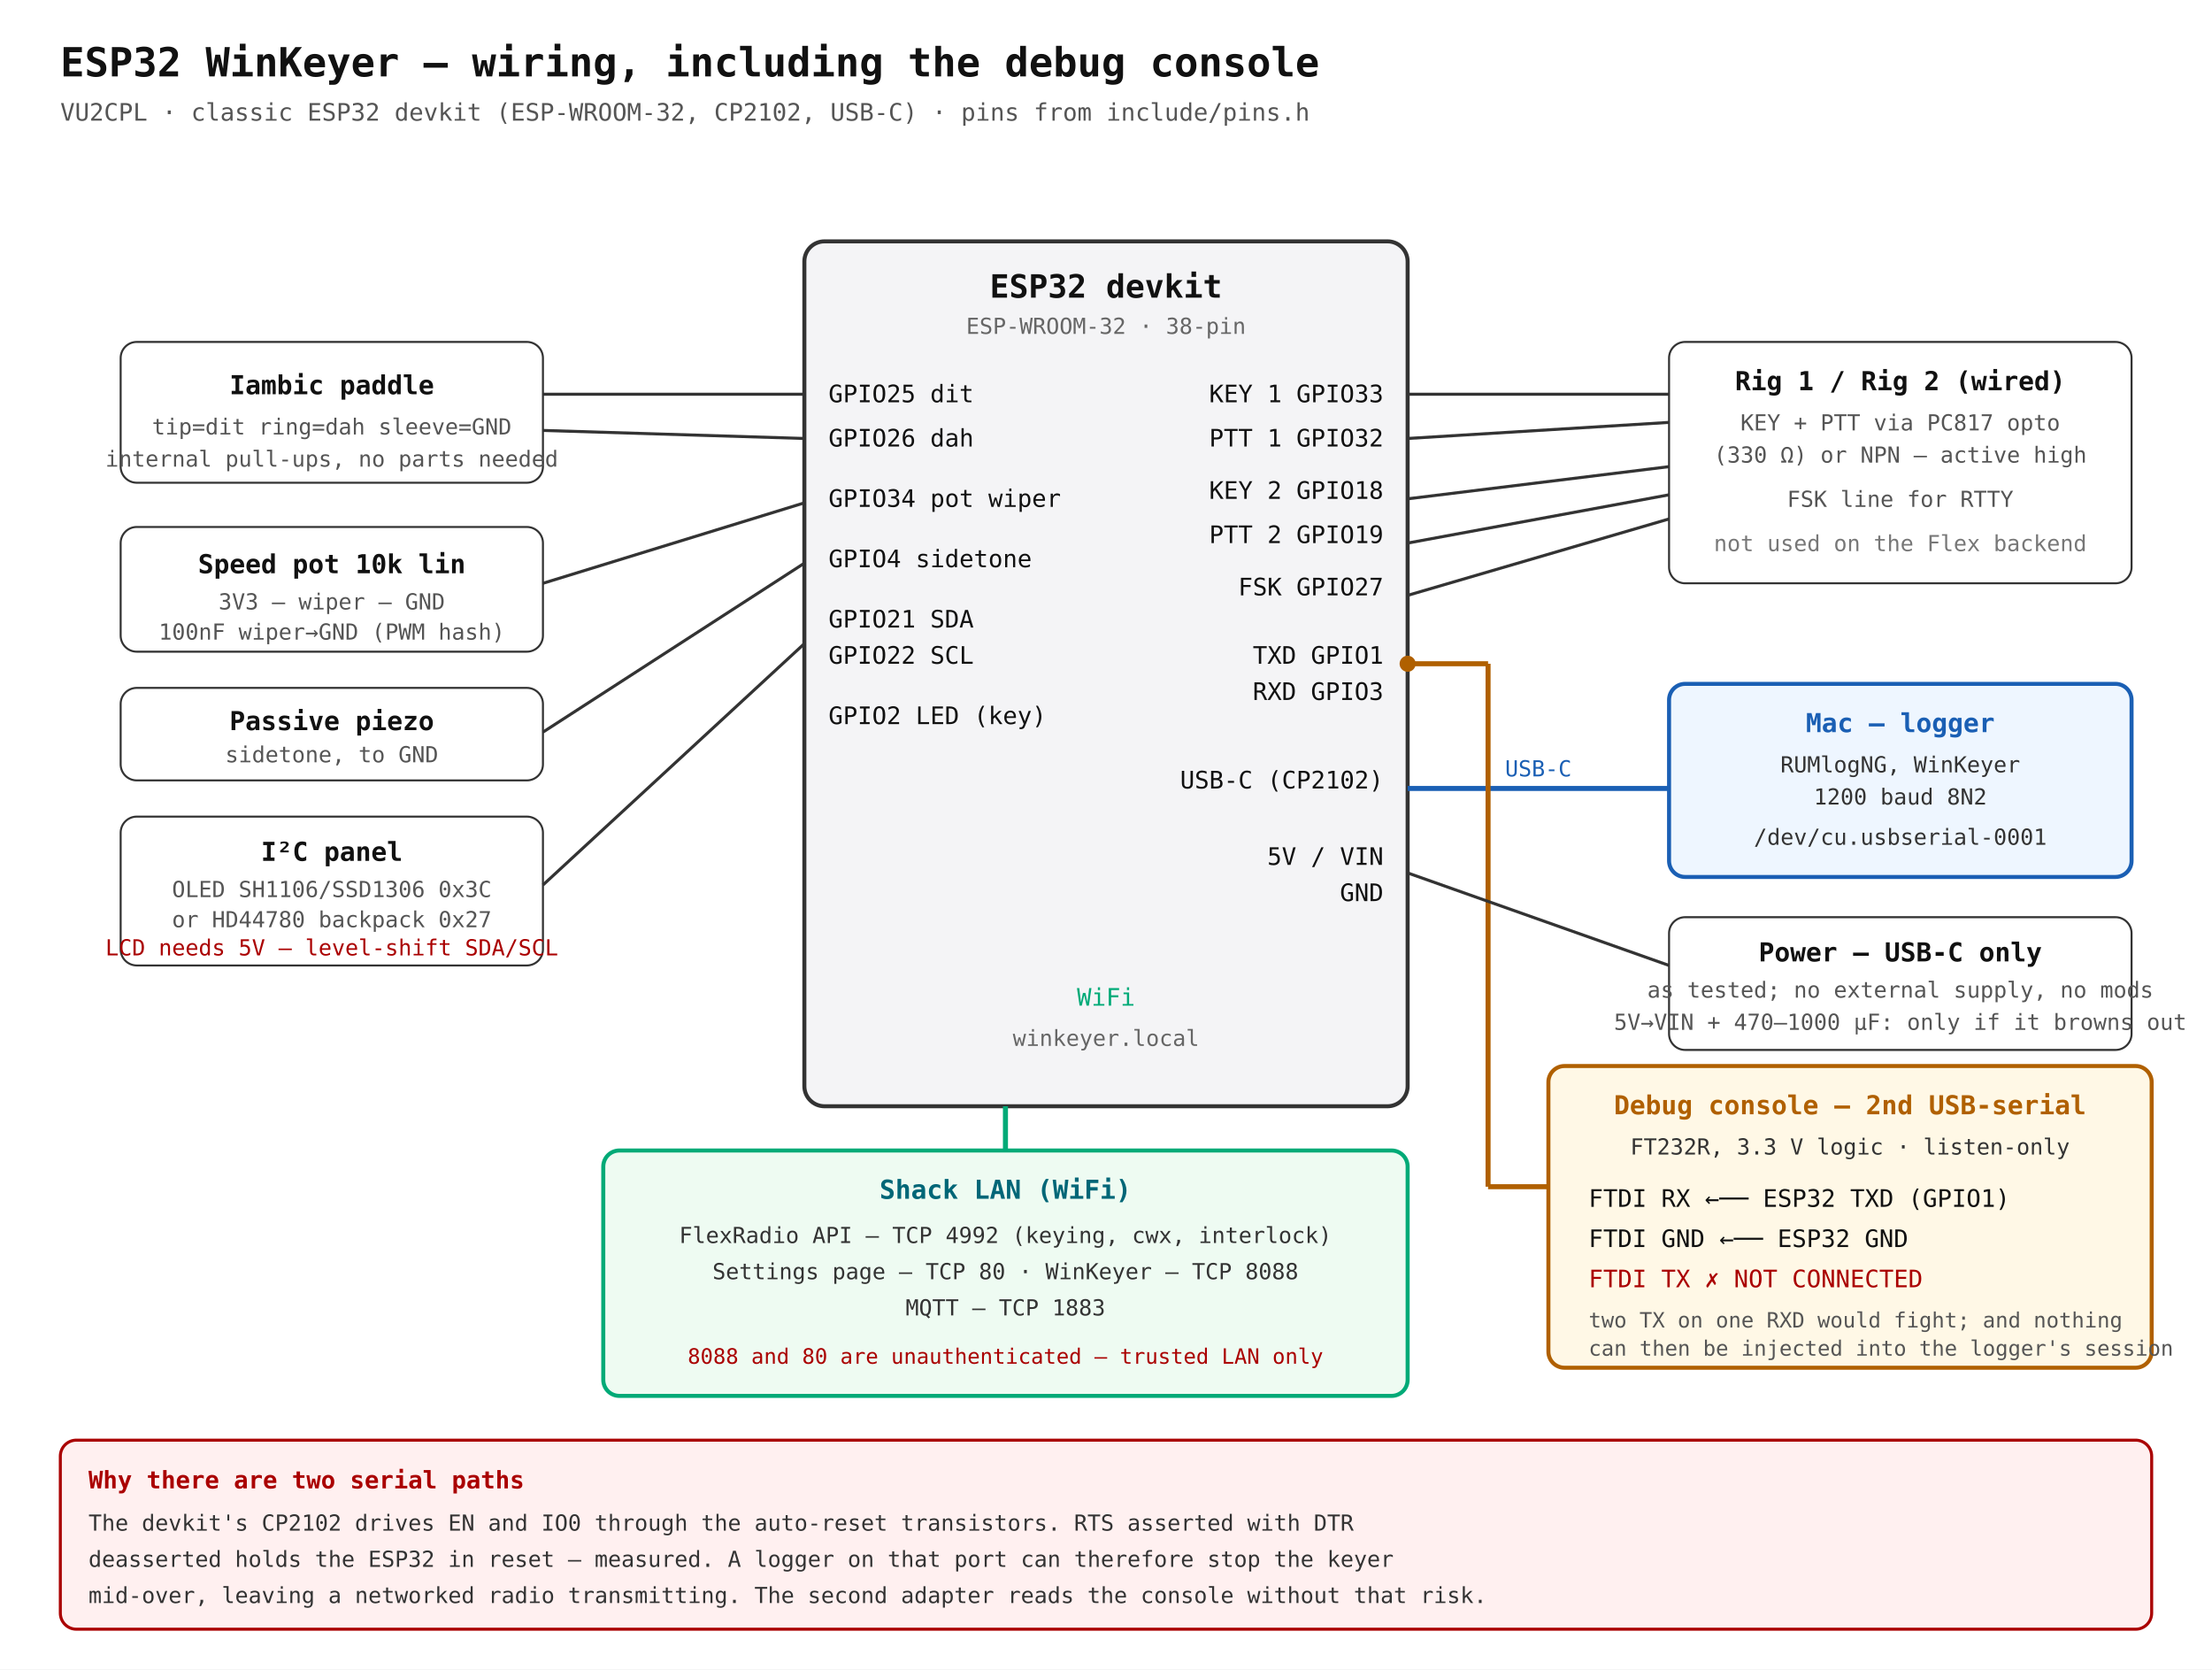
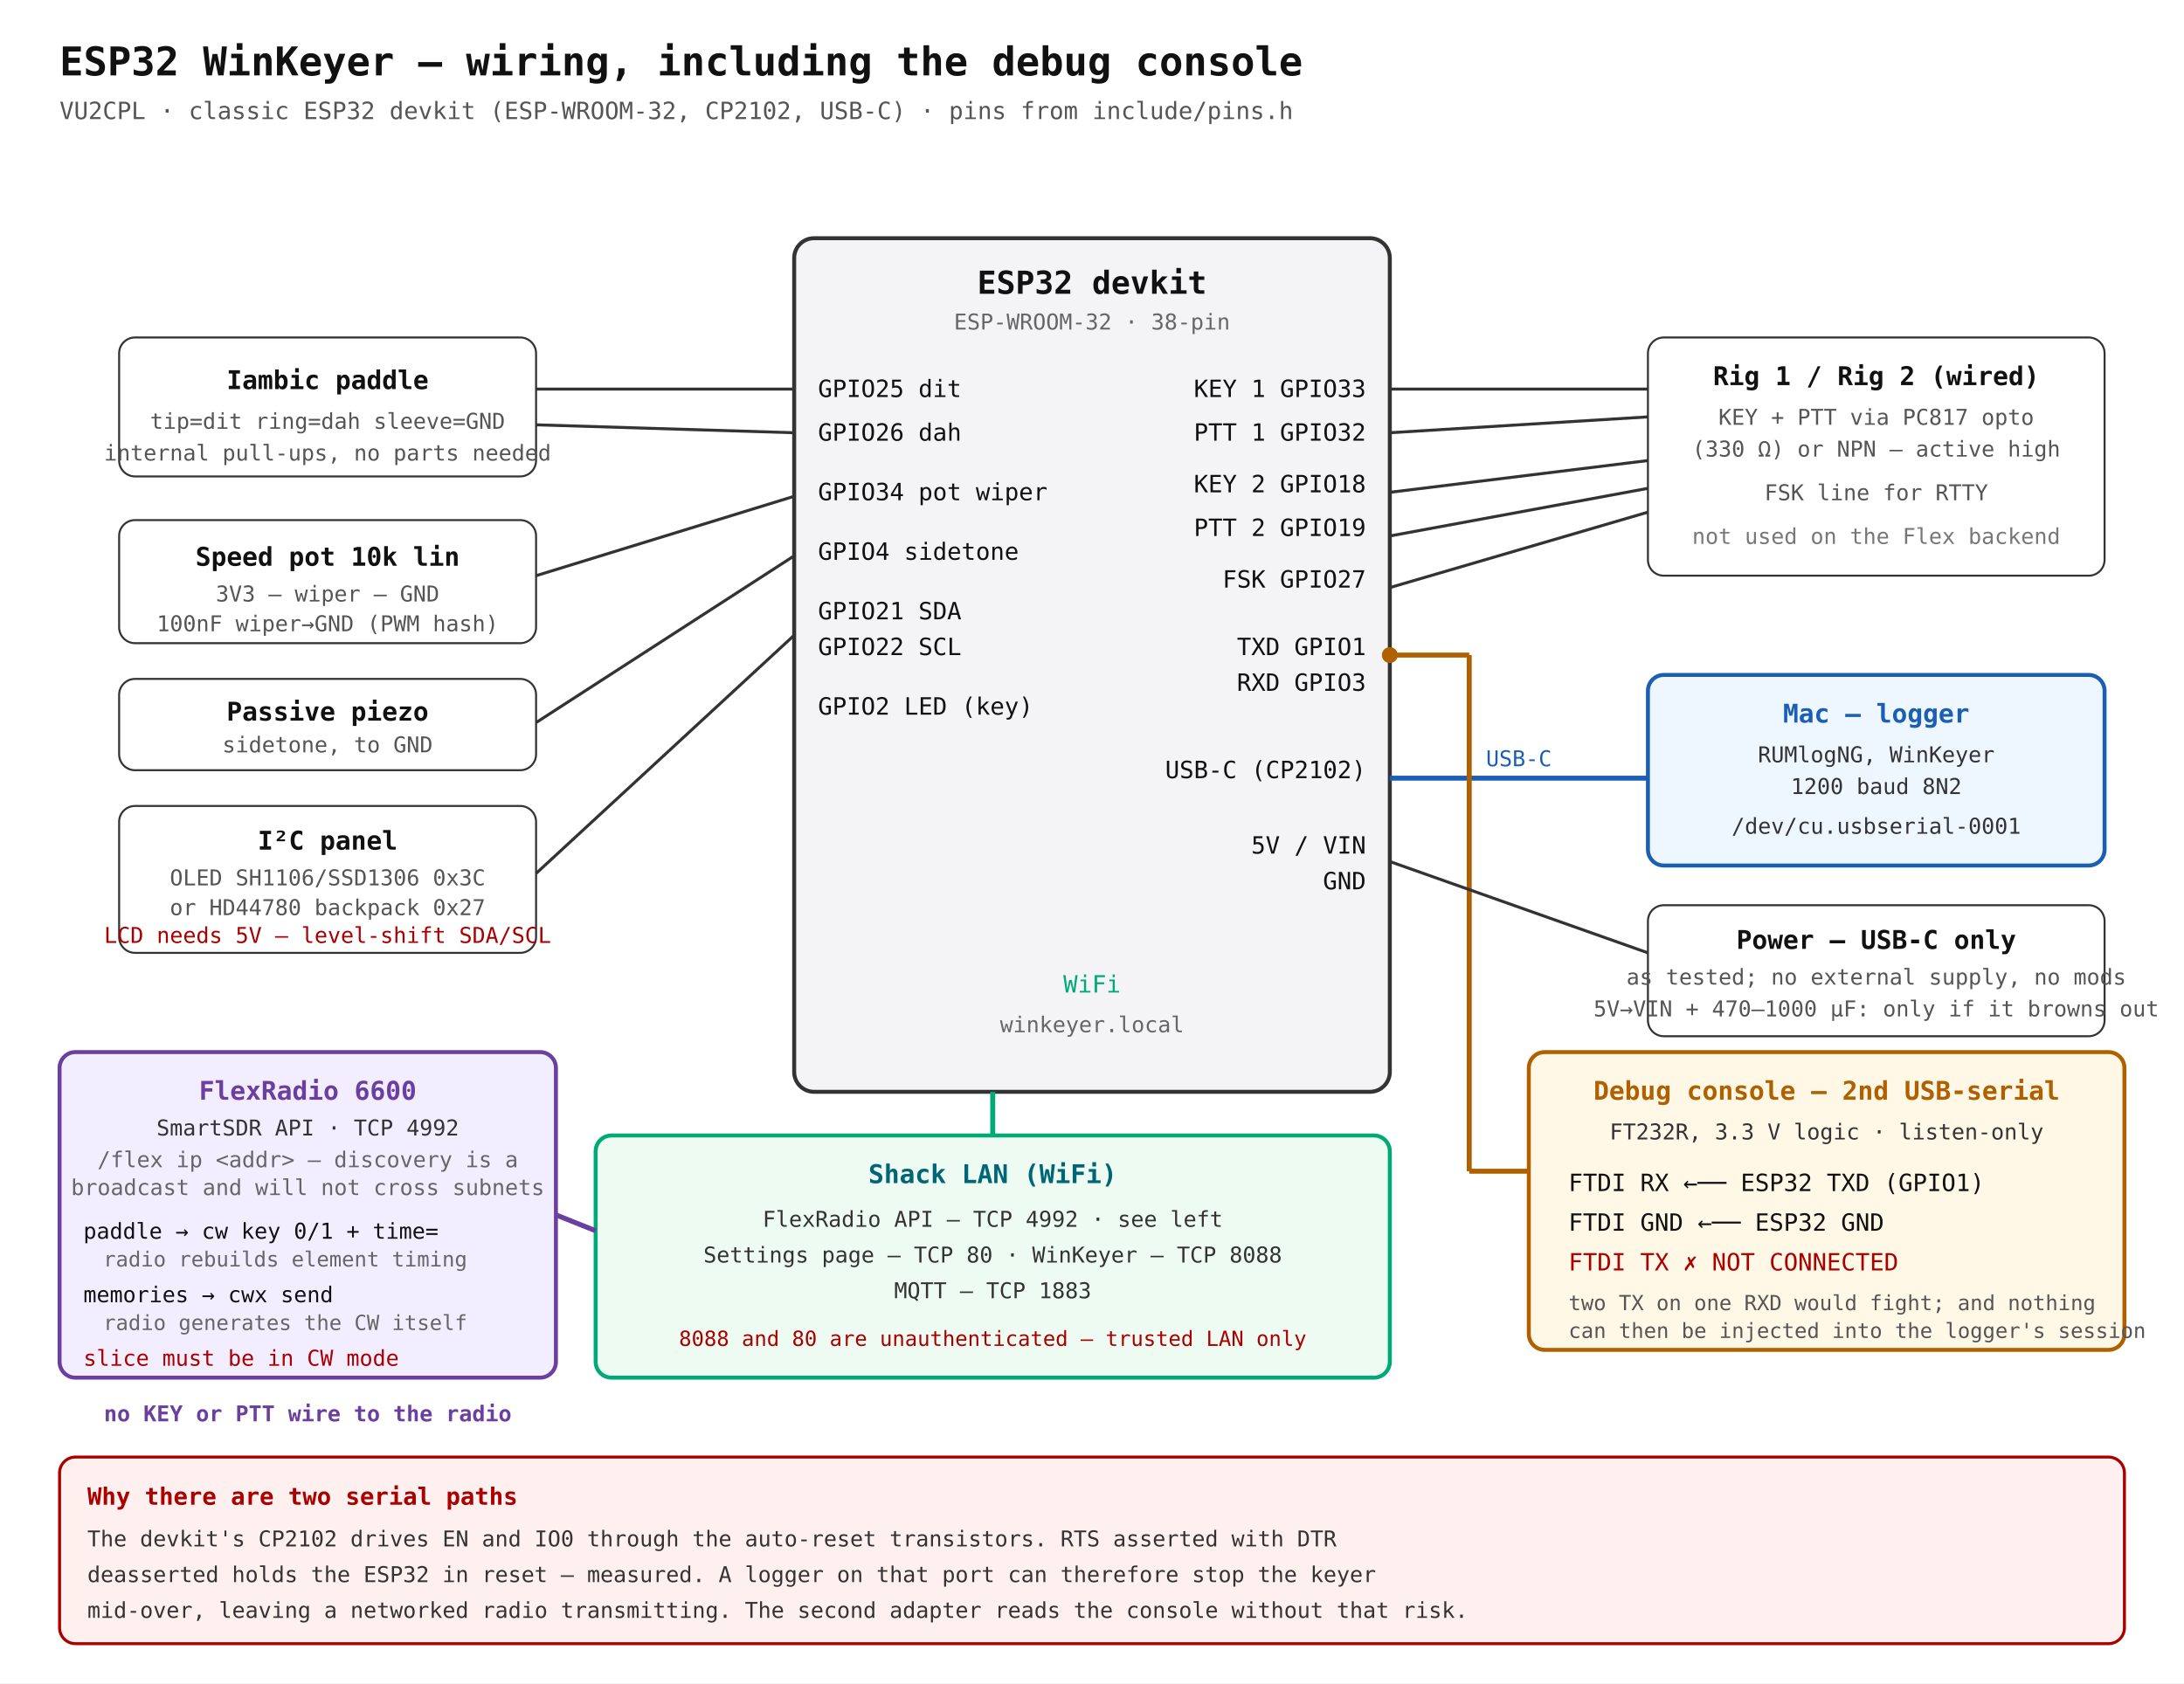
- <svg xmlns="http://www.w3.org/2000/svg" viewBox="0 0 1100 830" width="1100" height="830" font-family="ui-monospace,Menlo,Consolas,monospace">
-   <rect width="1100" height="830" fill="#ffffff" />
+ <svg xmlns="http://www.w3.org/2000/svg" viewBox="0 0 1100 848" width="1100" height="848" font-family="ui-monospace,Menlo,Consolas,monospace">
+   <rect width="1100" height="848" fill="#ffffff" />
  <text x="30" y="38" font-size="20" font-weight="bold" fill="#111">ESP32 WinKeyer — wiring, including the debug console</text>
  <text x="30" y="60" font-size="12" fill="#555">VU2CPL · classic ESP32 devkit (ESP-WROOM-32, CP2102, USB-C) · pins from include/pins.h</text>
  <rect x="400" y="120" width="300" height="430" rx="10" fill="#f4f4f6" stroke="#333" stroke-width="2" />
  <text x="550" y="148" font-size="16" font-weight="bold" text-anchor="middle" fill="#111">ESP32 devkit</text>
  <text x="550" y="166" font-size="11" text-anchor="middle" fill="#666">ESP-WROOM-32 · 38-pin</text>
  <text x="412" y="200" font-size="12" fill="#111">GPIO25  dit</text>
  <text x="412" y="222" font-size="12" fill="#111">GPIO26  dah</text>
  <text x="412" y="252" font-size="12" fill="#111">GPIO34  pot wiper</text>
  <text x="412" y="282" font-size="12" fill="#111">GPIO4   sidetone</text>
  <text x="412" y="312" font-size="12" fill="#111">GPIO21  SDA</text>
  <text x="412" y="330" font-size="12" fill="#111">GPIO22  SCL</text>
  <text x="412" y="360" font-size="12" fill="#111">GPIO2   LED (key)</text>
  <text x="688" y="200" font-size="12" text-anchor="end" fill="#111">KEY 1  GPIO33</text>
  <text x="688" y="222" font-size="12" text-anchor="end" fill="#111">PTT 1  GPIO32</text>
  <text x="688" y="248" font-size="12" text-anchor="end" fill="#111">KEY 2  GPIO18</text>
  <text x="688" y="270" font-size="12" text-anchor="end" fill="#111">PTT 2  GPIO19</text>
  <text x="688" y="296" font-size="12" text-anchor="end" fill="#111">FSK    GPIO27</text>
  <text x="688" y="330" font-size="12" text-anchor="end" fill="#111">TXD    GPIO1</text>
  <text x="688" y="348" font-size="12" text-anchor="end" fill="#111">RXD    GPIO3</text>
  <text x="688" y="392" font-size="12" text-anchor="end" fill="#111">USB-C (CP2102)</text>
  <text x="688" y="430" font-size="12" text-anchor="end" fill="#111">5V / VIN</text>
  <text x="688" y="448" font-size="12" text-anchor="end" fill="#111">GND</text>
  <text x="550" y="500" font-size="12" text-anchor="middle" fill="#0a7">WiFi</text>
  <text x="550" y="520" font-size="11" text-anchor="middle" fill="#666">winkeyer.local</text>
  <rect x="60" y="170" width="210" height="70" rx="8" fill="#fff" stroke="#333" />
  <text x="165" y="196" font-size="13" font-weight="bold" text-anchor="middle" fill="#111">Iambic paddle</text>
  <text x="165" y="216" font-size="11" text-anchor="middle" fill="#555">tip=dit ring=dah sleeve=GND</text>
  <text x="165" y="232" font-size="11" text-anchor="middle" fill="#555">internal pull-ups, no parts needed</text>
  <line x1="270" y1="196" x2="400" y2="196" stroke="#333" stroke-width="1.5" />
  <line x1="270" y1="214" x2="400" y2="218" stroke="#333" stroke-width="1.5" />
  <rect x="60" y="262" width="210" height="62" rx="8" fill="#fff" stroke="#333" />
  <text x="165" y="285" font-size="13" font-weight="bold" text-anchor="middle" fill="#111">Speed pot 10k lin</text>
  <text x="165" y="303" font-size="11" text-anchor="middle" fill="#555">3V3 — wiper — GND</text>
  <text x="165" y="318" font-size="11" text-anchor="middle" fill="#555">100nF wiper→GND (PWM hash)</text>
  <line x1="270" y1="290" x2="400" y2="250" stroke="#333" stroke-width="1.5" />
  <rect x="60" y="342" width="210" height="46" rx="8" fill="#fff" stroke="#333" />
  <text x="165" y="363" font-size="13" font-weight="bold" text-anchor="middle" fill="#111">Passive piezo</text>
  <text x="165" y="379" font-size="11" text-anchor="middle" fill="#555">sidetone, to GND</text>
  <line x1="270" y1="364" x2="400" y2="280" stroke="#333" stroke-width="1.5" />
  <rect x="60" y="406" width="210" height="74" rx="8" fill="#fff" stroke="#333" />
  <text x="165" y="428" font-size="13" font-weight="bold" text-anchor="middle" fill="#111">I²C panel</text>
  <text x="165" y="446" font-size="11" text-anchor="middle" fill="#555">OLED SH1106/SSD1306 0x3C</text>
  <text x="165" y="461" font-size="11" text-anchor="middle" fill="#555">or HD44780 backpack 0x27</text>
  <text x="165" y="475" font-size="11" text-anchor="middle" fill="#a00">LCD needs 5V — level-shift SDA/SCL</text>
  <line x1="270" y1="440" x2="400" y2="320" stroke="#333" stroke-width="1.5" />
  <rect x="830" y="170" width="230" height="120" rx="8" fill="#fff" stroke="#333" />
  <text x="945" y="194" font-size="13" font-weight="bold" text-anchor="middle" fill="#111">Rig 1 / Rig 2 (wired)</text>
  <text x="945" y="214" font-size="11" text-anchor="middle" fill="#555">KEY + PTT via PC817 opto</text>
  <text x="945" y="230" font-size="11" text-anchor="middle" fill="#555">(330 Ω) or NPN — active high</text>
  <text x="945" y="252" font-size="11" text-anchor="middle" fill="#555">FSK line for RTTY</text>
  <text x="945" y="274" font-size="11" text-anchor="middle" fill="#777">not used on the Flex backend</text>
  <line x1="700" y1="196" x2="830" y2="196" stroke="#333" stroke-width="1.5" />
  <line x1="700" y1="218" x2="830" y2="210" stroke="#333" stroke-width="1.5" />
  <line x1="700" y1="248" x2="830" y2="232" stroke="#333" stroke-width="1.5" />
  <line x1="700" y1="270" x2="830" y2="246" stroke="#333" stroke-width="1.5" />
  <line x1="700" y1="296" x2="830" y2="258" stroke="#333" stroke-width="1.5" />
  <rect x="830" y="340" width="230" height="96" rx="8" fill="#eef6ff" stroke="#1a5fb4" stroke-width="2" />
  <text x="945" y="364" font-size="13" font-weight="bold" text-anchor="middle" fill="#1a5fb4">Mac — logger</text>
  <text x="945" y="384" font-size="11" text-anchor="middle" fill="#333">RUMlogNG, WinKeyer</text>
  <text x="945" y="400" font-size="11" text-anchor="middle" fill="#333">1200 baud 8N2</text>
  <text x="945" y="420" font-size="11" text-anchor="middle" fill="#333">/dev/cu.usbserial-0001</text>
  <line x1="700" y1="392" x2="830" y2="392" stroke="#1a5fb4" stroke-width="2.5" />
  <text x="765" y="386" font-size="11" text-anchor="middle" fill="#1a5fb4">USB-C</text>
  <rect x="770" y="530" width="300" height="150" rx="8" fill="#fff8e6" stroke="#b06000" stroke-width="2" />
  <text x="920" y="554" font-size="13" font-weight="bold" text-anchor="middle" fill="#b06000">Debug console — 2nd USB-serial</text>
  <text x="920" y="574" font-size="11" text-anchor="middle" fill="#333">FT232R, 3.3 V logic · listen-only</text>
  <text x="790" y="600" font-size="12" fill="#111">FTDI RX  ←── ESP32 TXD (GPIO1)</text>
  <text x="790" y="620" font-size="12" fill="#111">FTDI GND ←── ESP32 GND</text>
  <text x="790" y="640" font-size="12" fill="#a00">FTDI TX  ✗ NOT CONNECTED</text>
  <text x="790" y="660" font-size="10.5" fill="#555">two TX on one RXD would fight; and nothing</text>
  <text x="790" y="674" font-size="10.5" fill="#555">can then be injected into the logger's session</text>
  <line x1="700" y1="330" x2="740" y2="330" stroke="#b06000" stroke-width="2.5" />
  <line x1="740" y1="330" x2="740" y2="590" stroke="#b06000" stroke-width="2.5" />
  <line x1="740" y1="590" x2="770" y2="590" stroke="#b06000" stroke-width="2.5" />
  <circle cx="700" cy="330" r="4" fill="#b06000" />
  <rect x="830" y="456" width="230" height="66" rx="8" fill="#fff" stroke="#333" />
  <text x="945" y="478" font-size="13" font-weight="bold" text-anchor="middle" fill="#111">Power — USB-C only</text>
  <text x="945" y="496" font-size="11" text-anchor="middle" fill="#555">as tested; no external supply, no mods</text>
  <text x="945" y="512" font-size="11" text-anchor="middle" fill="#555">5V→VIN + 470–1000 µF: only if it browns out</text>
  <line x1="700" y1="434" x2="830" y2="480" stroke="#333" stroke-width="1.5" />
  <rect x="300" y="572" width="400" height="122" rx="8" fill="#eefbf2" stroke="#0a7" stroke-width="2" />
  <text x="500" y="596" font-size="13" font-weight="bold" text-anchor="middle" fill="#067">Shack LAN (WiFi)</text>
-   <text x="500" y="618" font-size="11" text-anchor="middle" fill="#333">FlexRadio API — TCP 4992 (keying, cwx, interlock)</text>
+   <text x="500" y="618" font-size="11" text-anchor="middle" fill="#333">FlexRadio API — TCP 4992 · see left</text>
  <text x="500" y="636" font-size="11" text-anchor="middle" fill="#333">Settings page — TCP 80 · WinKeyer — TCP 8088</text>
  <text x="500" y="654" font-size="11" text-anchor="middle" fill="#333">MQTT — TCP 1883</text>
  <text x="500" y="678" font-size="10.5" text-anchor="middle" fill="#a00">8088 and 80 are unauthenticated — trusted LAN only</text>
  <line x1="500" y1="550" x2="500" y2="572" stroke="#0a7" stroke-width="2.5" />
-   <rect x="30" y="716" width="1040" height="94" rx="8" fill="#fff0f0" stroke="#a00" stroke-width="1.5" />
-   <text x="44" y="740" font-size="12" font-weight="bold" fill="#a00">Why there are two serial paths</text>
-   <text x="44" y="761" font-size="11" fill="#333">The devkit's CP2102 drives EN and IO0 through the auto-reset transistors. RTS asserted with DTR</text>
-   <text x="44" y="779" font-size="11" fill="#333">deasserted holds the ESP32 in reset — measured. A logger on that port can therefore stop the keyer</text>
-   <text x="44" y="797" font-size="11" fill="#333">mid-over, leaving a networked radio transmitting. The second adapter reads the console without that risk.</text>
+   <rect x="30" y="530" width="250" height="164" rx="8" fill="#f3eeff" stroke="#6b3fa0" stroke-width="2" />
+   <text x="155" y="554" font-size="13" font-weight="bold" text-anchor="middle" fill="#6b3fa0">FlexRadio 6600</text>
+   <text x="155" y="572" font-size="11" text-anchor="middle" fill="#333">SmartSDR API · TCP 4992</text>
+   <text x="155" y="588" font-size="11" text-anchor="middle" fill="#666">/flex ip &lt;addr&gt; — discovery is a</text>
+   <text x="155" y="602" font-size="11" text-anchor="middle" fill="#666">broadcast and will not cross subnets</text>
+   <text x="42" y="624" font-size="11" fill="#111">paddle → cw key 0/1 + time=</text>
+   <text x="52" y="638" font-size="10.5" fill="#666">radio rebuilds element timing</text>
+   <text x="42" y="656" font-size="11" fill="#111">memories → cwx send</text>
+   <text x="52" y="670" font-size="10.5" fill="#666">radio generates the CW itself</text>
+   <text x="42" y="688" font-size="11" fill="#a00">slice must be in CW mode</text>
+   <line x1="280" y1="612" x2="300" y2="620" stroke="#6b3fa0" stroke-width="2.5" />
+   <text x="155" y="716" font-size="11" text-anchor="middle" font-weight="bold" fill="#6b3fa0">no KEY or PTT wire to the radio</text>
+   <rect x="30" y="734" width="1040" height="94" rx="8" fill="#fff0f0" stroke="#a00" stroke-width="1.5" />
+   <text x="44" y="758" font-size="12" font-weight="bold" fill="#a00">Why there are two serial paths</text>
+   <text x="44" y="779" font-size="11" fill="#333">The devkit's CP2102 drives EN and IO0 through the auto-reset transistors. RTS asserted with DTR</text>
+   <text x="44" y="797" font-size="11" fill="#333">deasserted holds the ESP32 in reset — measured. A logger on that port can therefore stop the keyer</text>
+   <text x="44" y="815" font-size="11" fill="#333">mid-over, leaving a networked radio transmitting. The second adapter reads the console without that risk.</text>
</svg>
